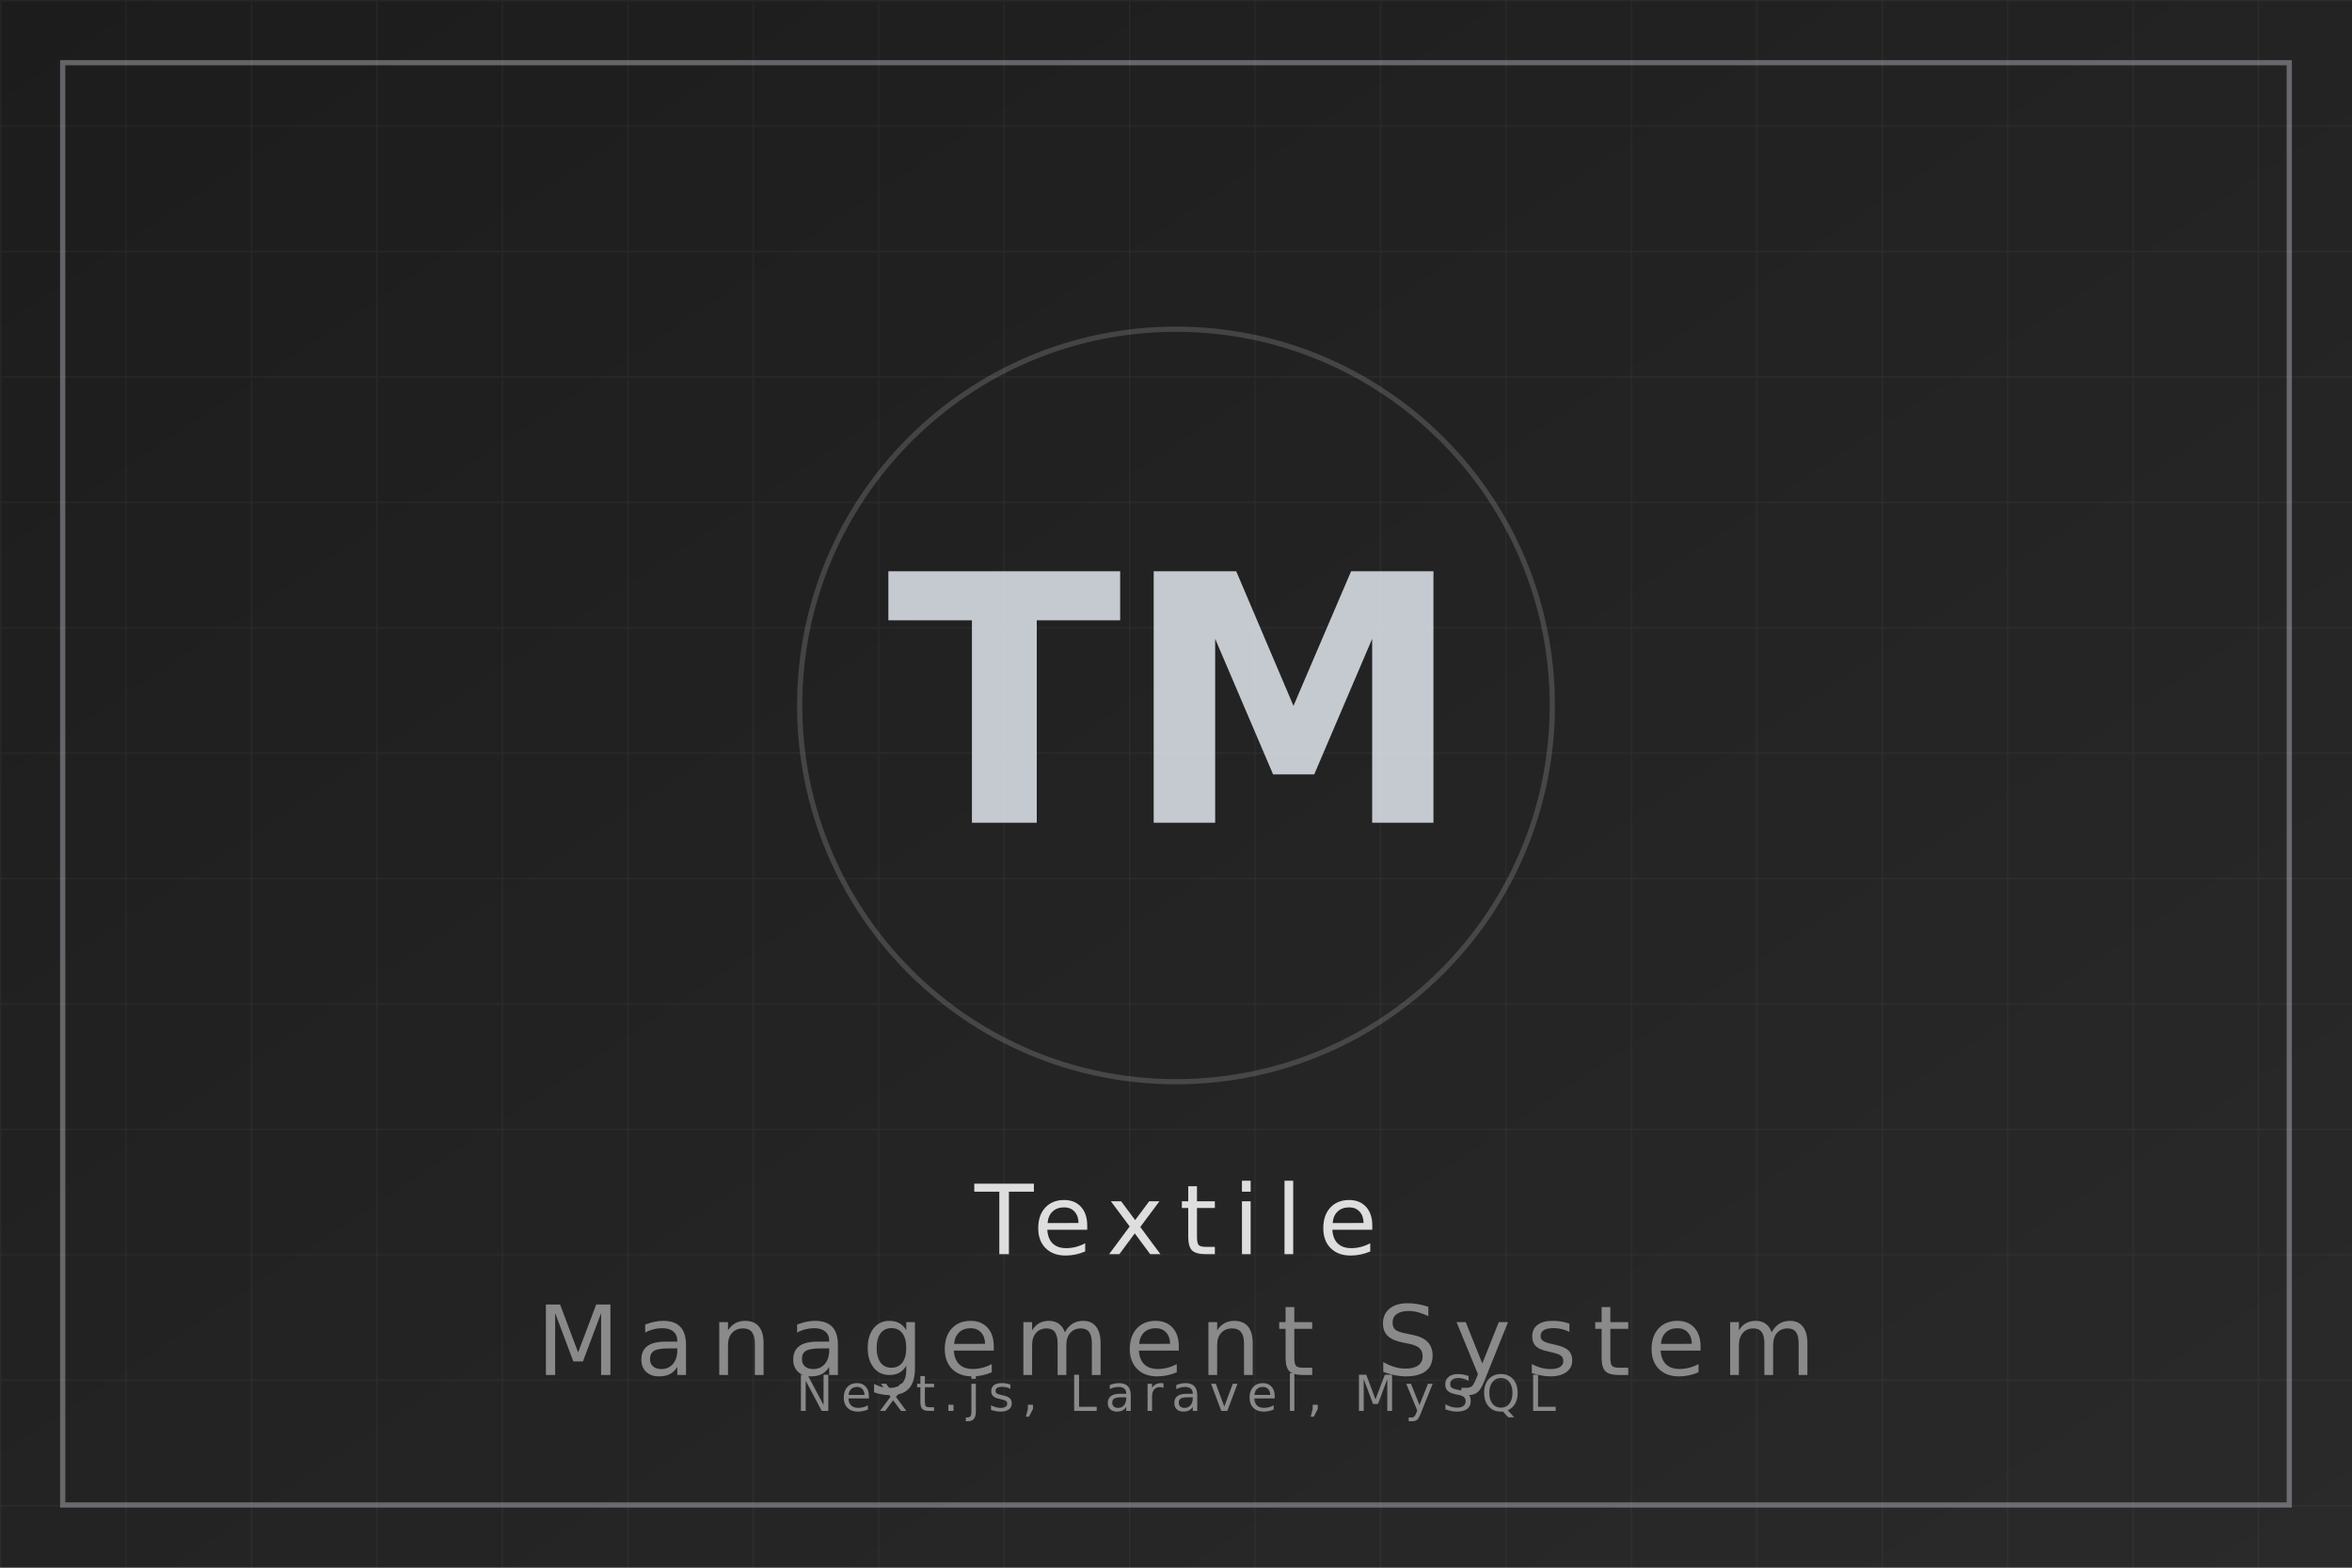
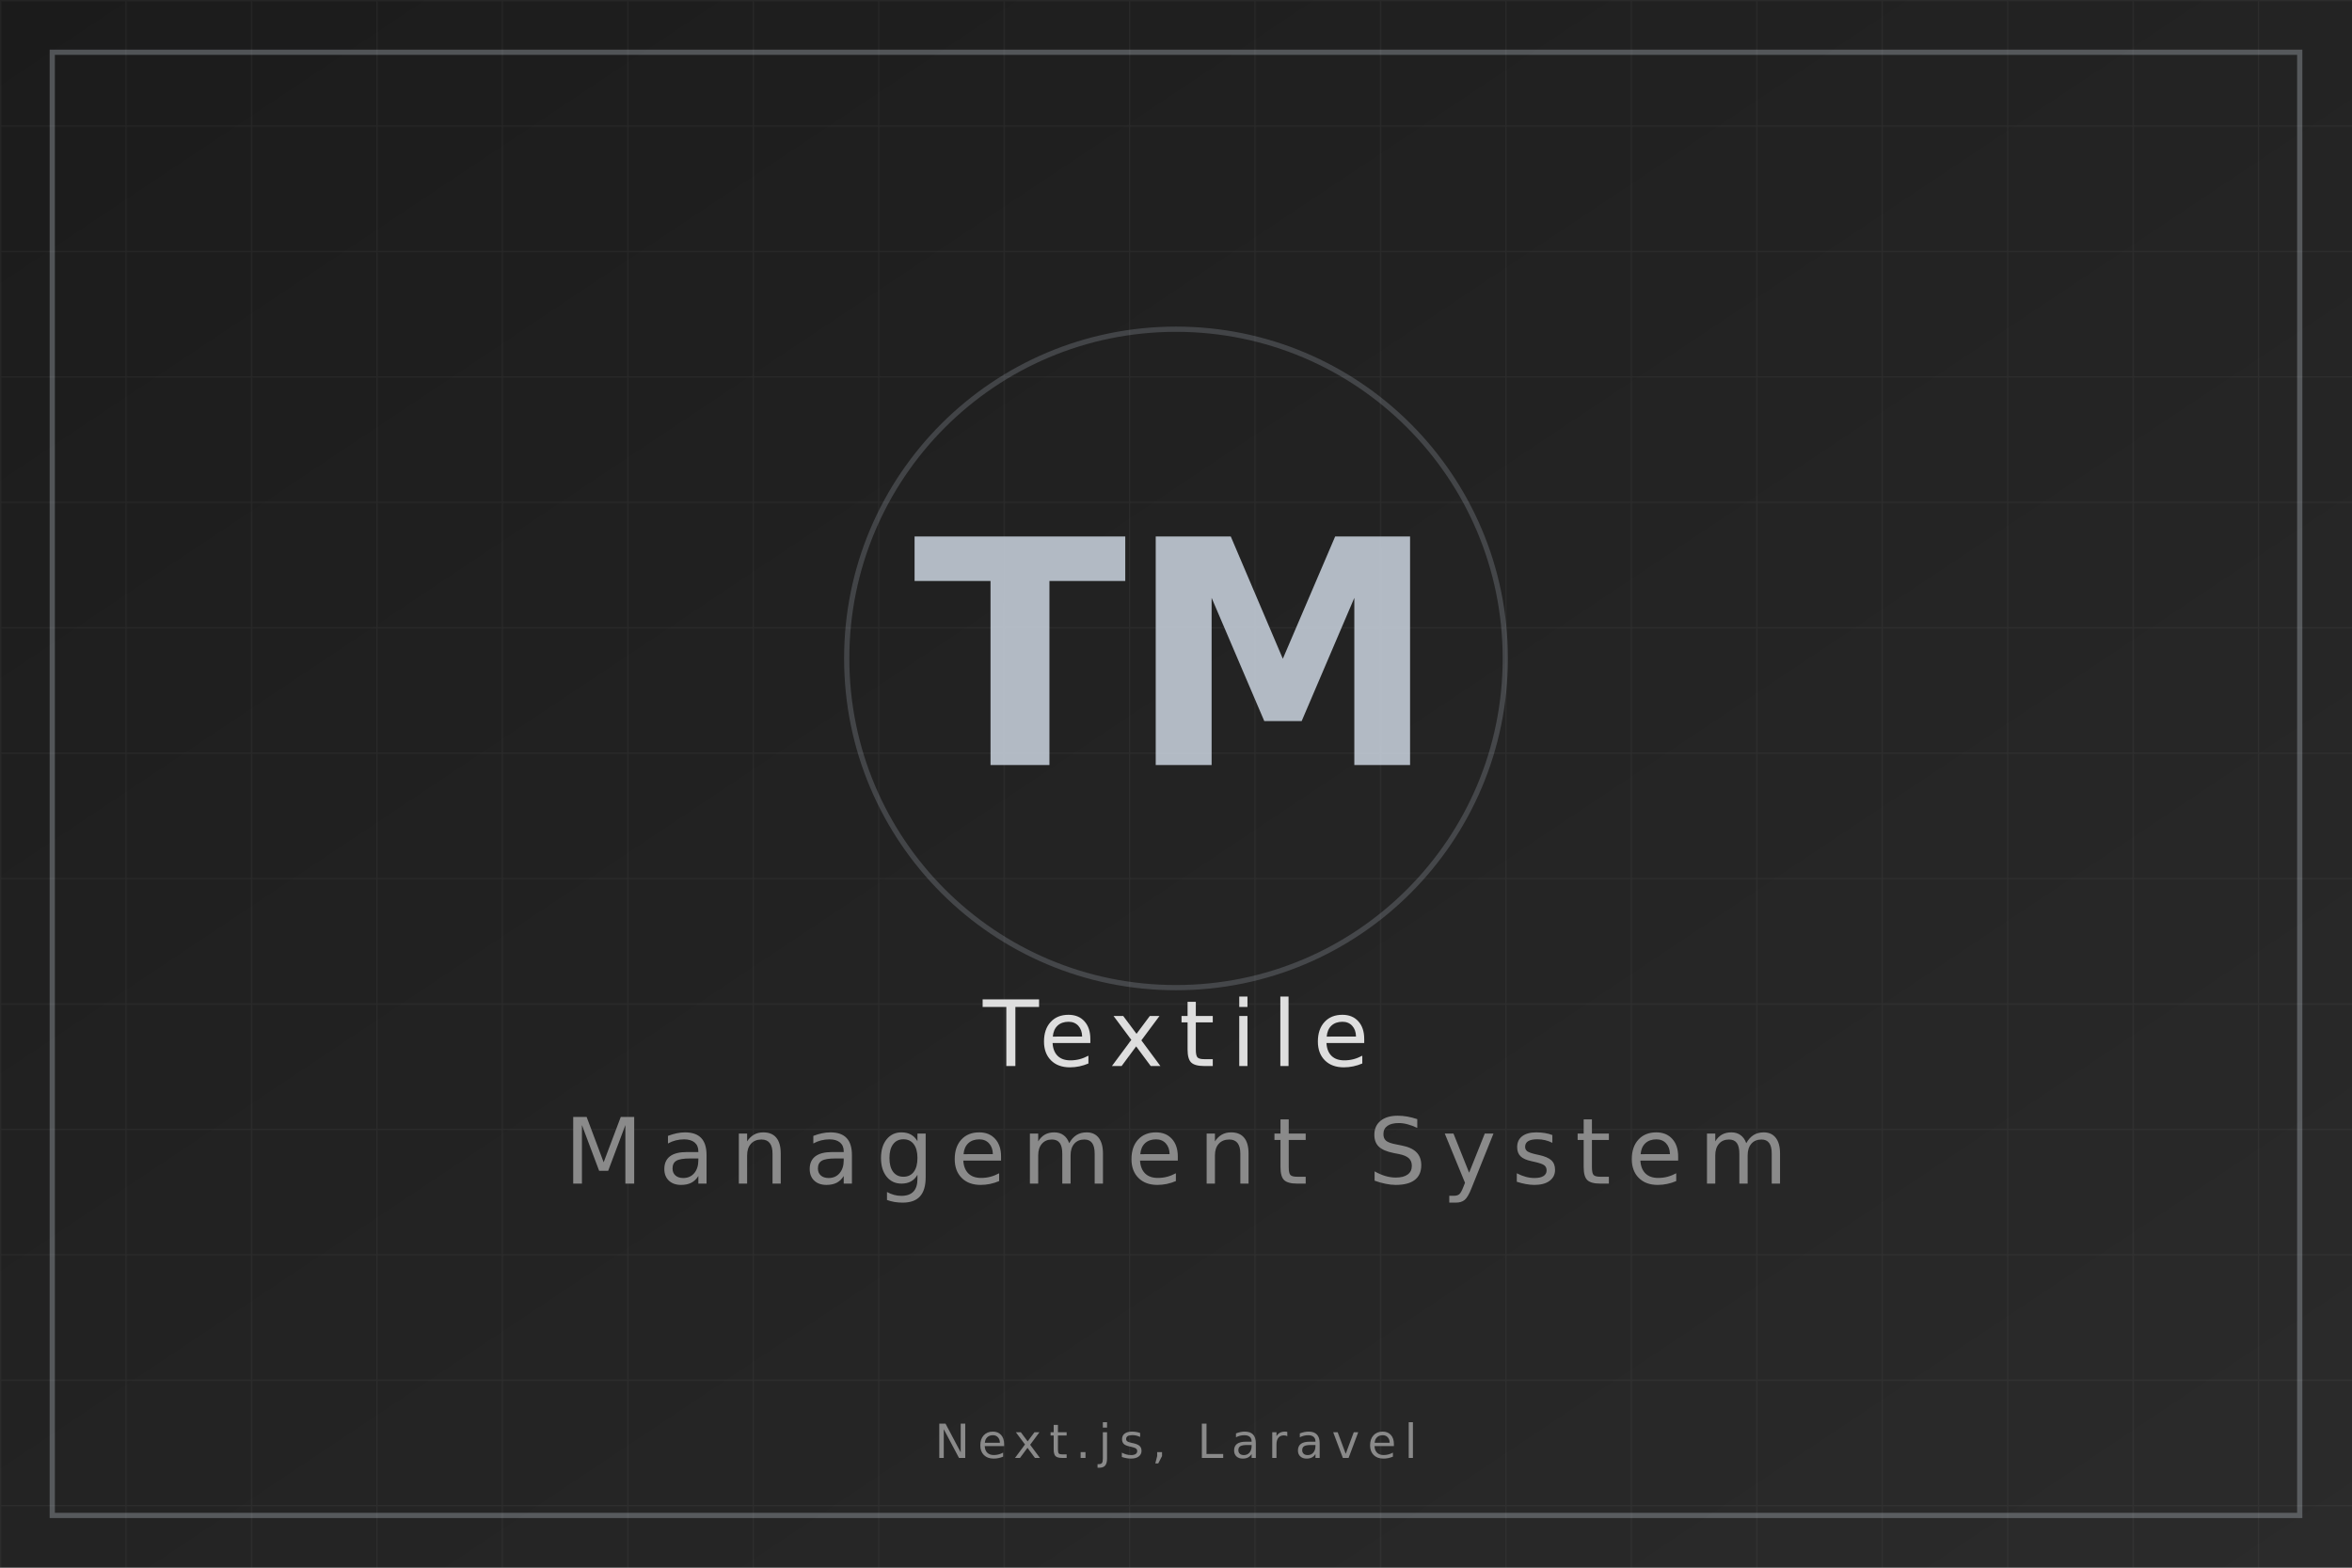
<svg xmlns="http://www.w3.org/2000/svg" width="900" height="600" viewBox="0 0 900 600" role="img" aria-label="Textile Management System">
  <defs>
    <linearGradient id="bg" x1="0" y1="0" x2="1" y2="1">
-       <stop offset="0%" stop-color="#1c1c1c" />
-       <stop offset="100%" stop-color="#2a2a2a" />
+       <stop offset="0%" stop-color="#1b1b1b" />
+       <stop offset="100%" stop-color="#2b2b2b" />
    </linearGradient>
    <pattern id="grid" width="48" height="48" patternUnits="userSpaceOnUse">
      <path d="M48 0H0V48" fill="none" stroke="#ffffff" stroke-opacity="0.04" stroke-width="1" />
    </pattern>
  </defs>
  <rect width="900" height="600" fill="url(#bg)" />
  <rect width="900" height="600" fill="url(#grid)" />
-   <rect x="24" y="24" width="852" height="552" fill="none" stroke="#E2E8F0" stroke-opacity="0.35" stroke-width="2" />
-   <circle cx="450" cy="270" r="144" fill="none" stroke="#E2E8F0" stroke-opacity="0.18" stroke-width="2" />
-   <text x="450" y="314.88" text-anchor="middle" font-family="Verdana, DejaVu Sans, sans-serif" font-size="132" font-weight="bold" fill="#E2E8F0" fill-opacity="0.85">TM</text>
-   <text x="450" y="480" text-anchor="middle" font-family="Verdana, DejaVu Sans, sans-serif" font-size="37" letter-spacing="6" fill="#DEDEDE">Textile</text>
-   <text x="450" y="526.25" text-anchor="middle" font-family="Verdana, DejaVu Sans, sans-serif" font-size="37" letter-spacing="6" fill="#8A8A8A">Management System</text>
-   <text x="450" y="540" text-anchor="middle" font-family="Verdana, DejaVu Sans, sans-serif" font-size="19" letter-spacing="3" fill="#8A8A8A">Next.js, Laravel, MySQL</text>
+   <rect x="20" y="20" width="860" height="560" fill="none" stroke="#CBD5E1" stroke-opacity="0.3" stroke-width="2" />
+   <circle cx="450" cy="252" r="126" fill="none" stroke="#CBD5E1" stroke-opacity="0.2" stroke-width="2" />
+   <text x="450" y="292.8" text-anchor="middle" font-family="Verdana, DejaVu Sans, sans-serif" font-size="120" font-weight="bold" fill="#CBD5E1" fill-opacity="0.85">TM</text>
+   <text x="450" y="408" text-anchor="middle" font-family="Verdana, DejaVu Sans, sans-serif" font-size="35" letter-spacing="6" fill="#DEDEDE">Textile</text>
+   <text x="450" y="453" text-anchor="middle" font-family="Verdana, DejaVu Sans, sans-serif" font-size="35" letter-spacing="6" fill="#8A8A8A">Management System</text>
+   <text x="450" y="558" text-anchor="middle" font-family="Verdana, DejaVu Sans, sans-serif" font-size="18" letter-spacing="3" fill="#8A8A8A">Next.js, Laravel</text>
</svg>
